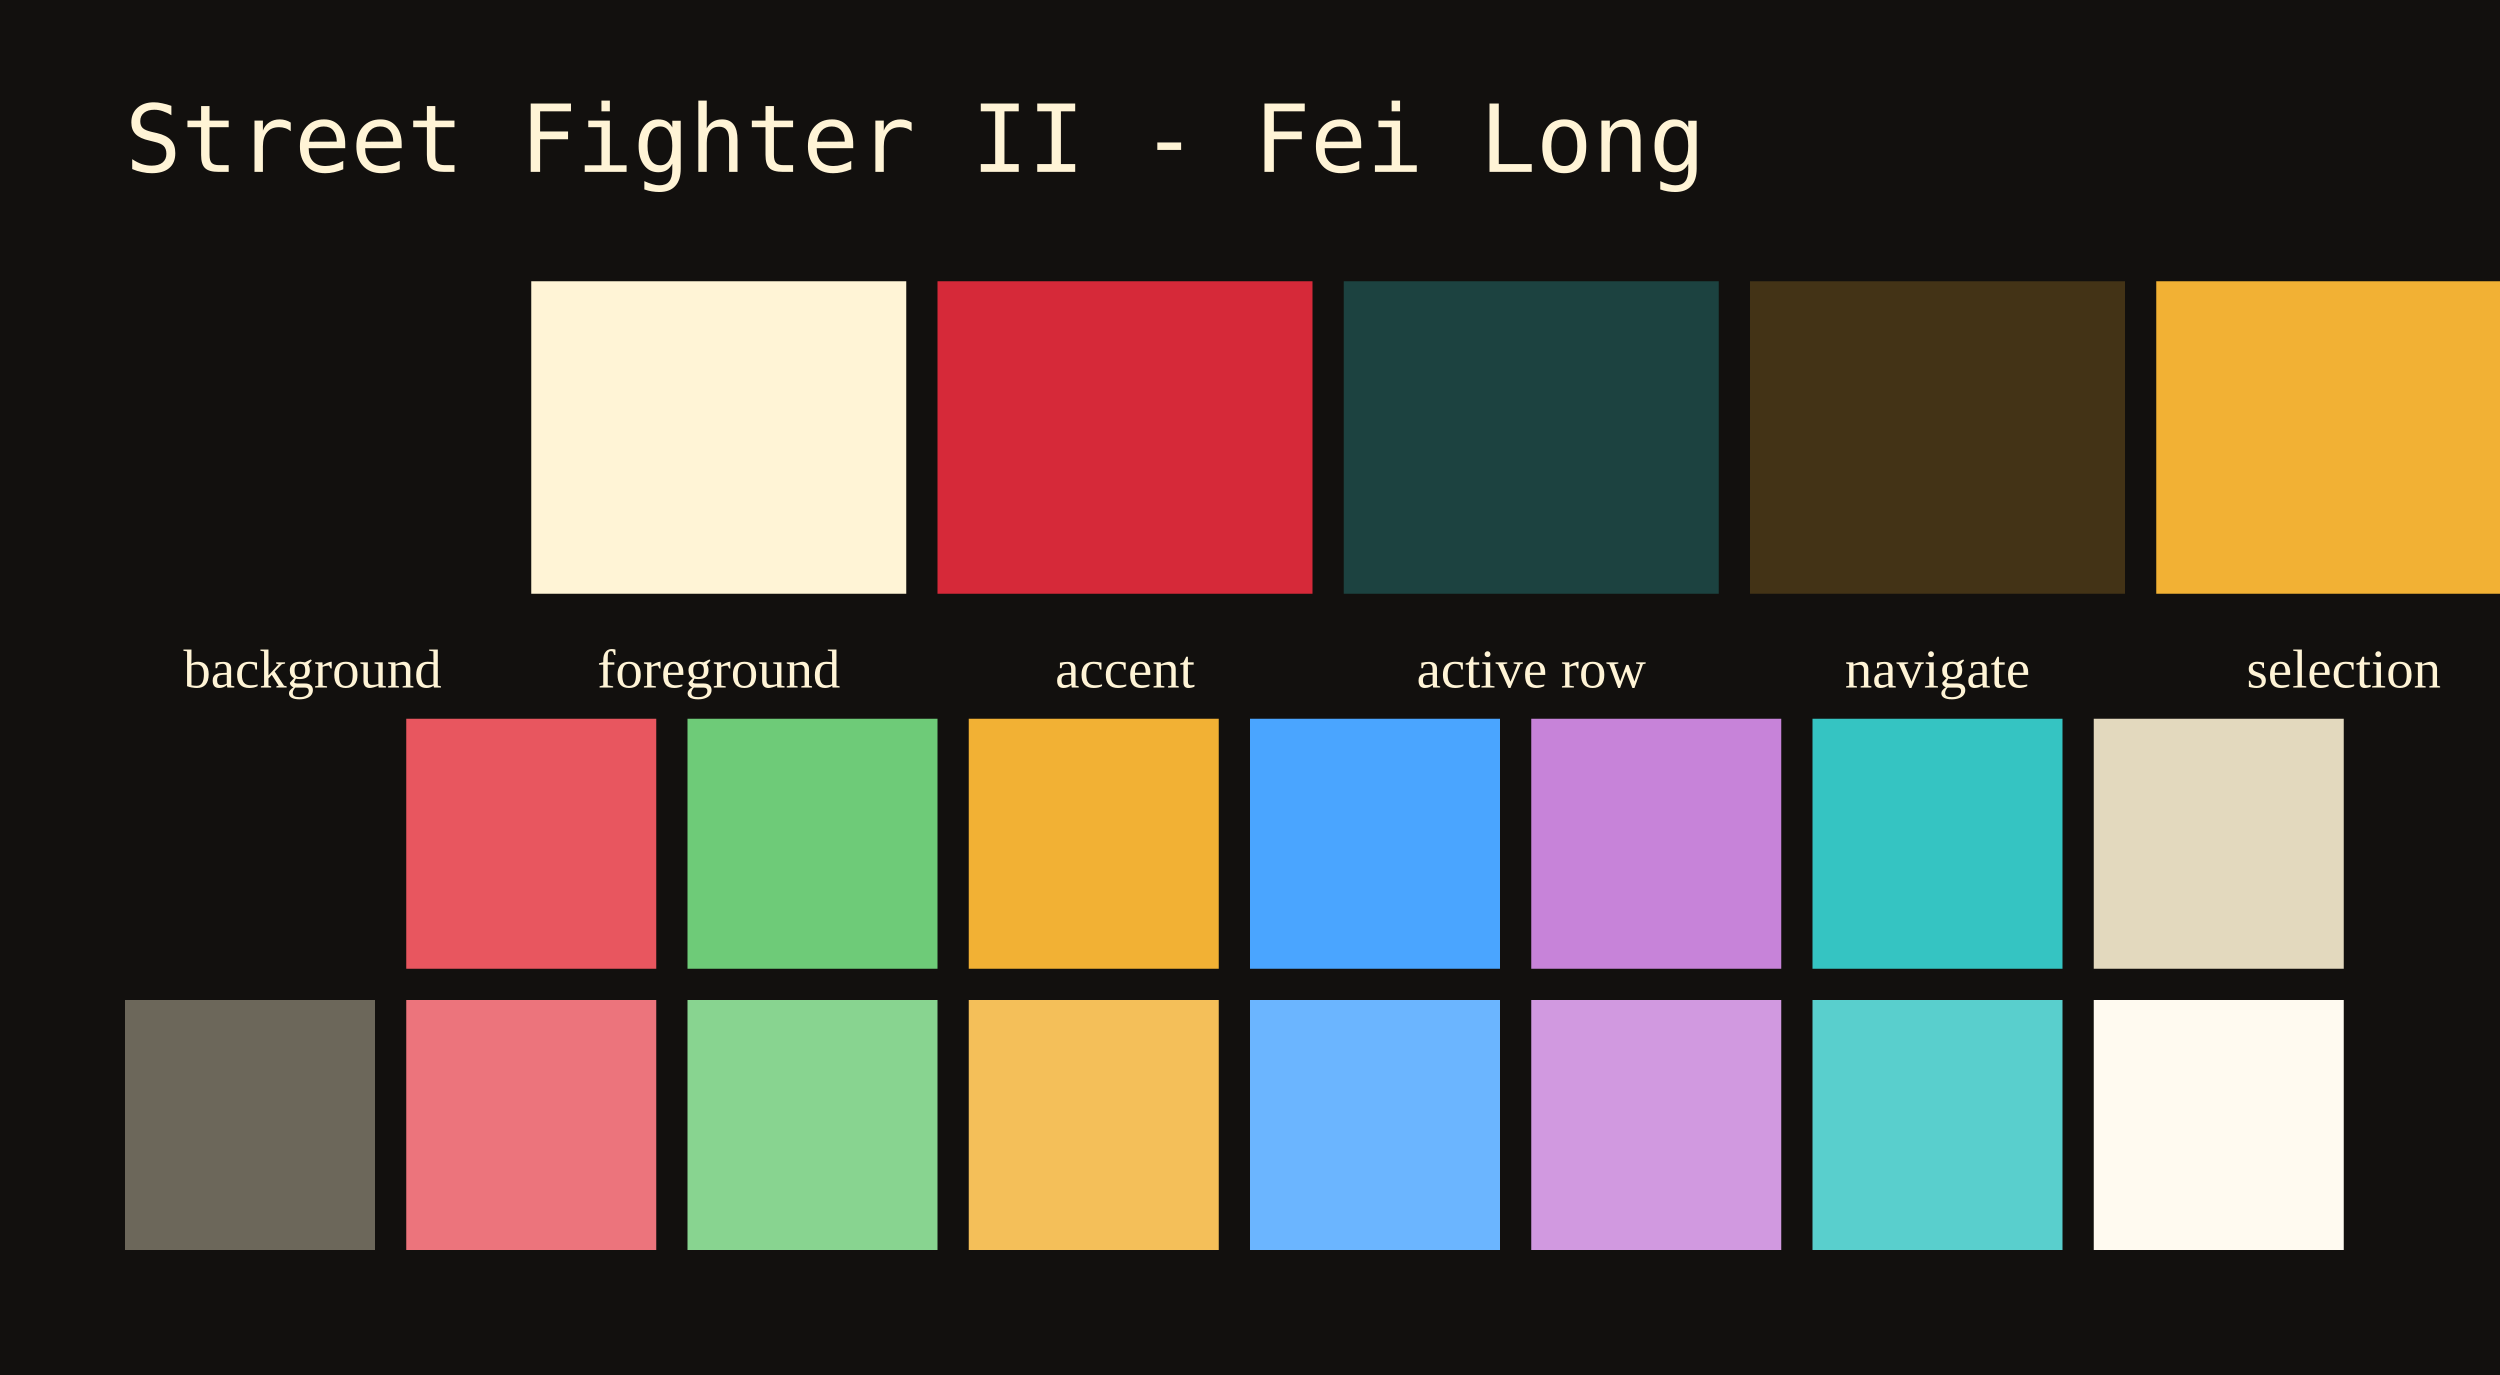
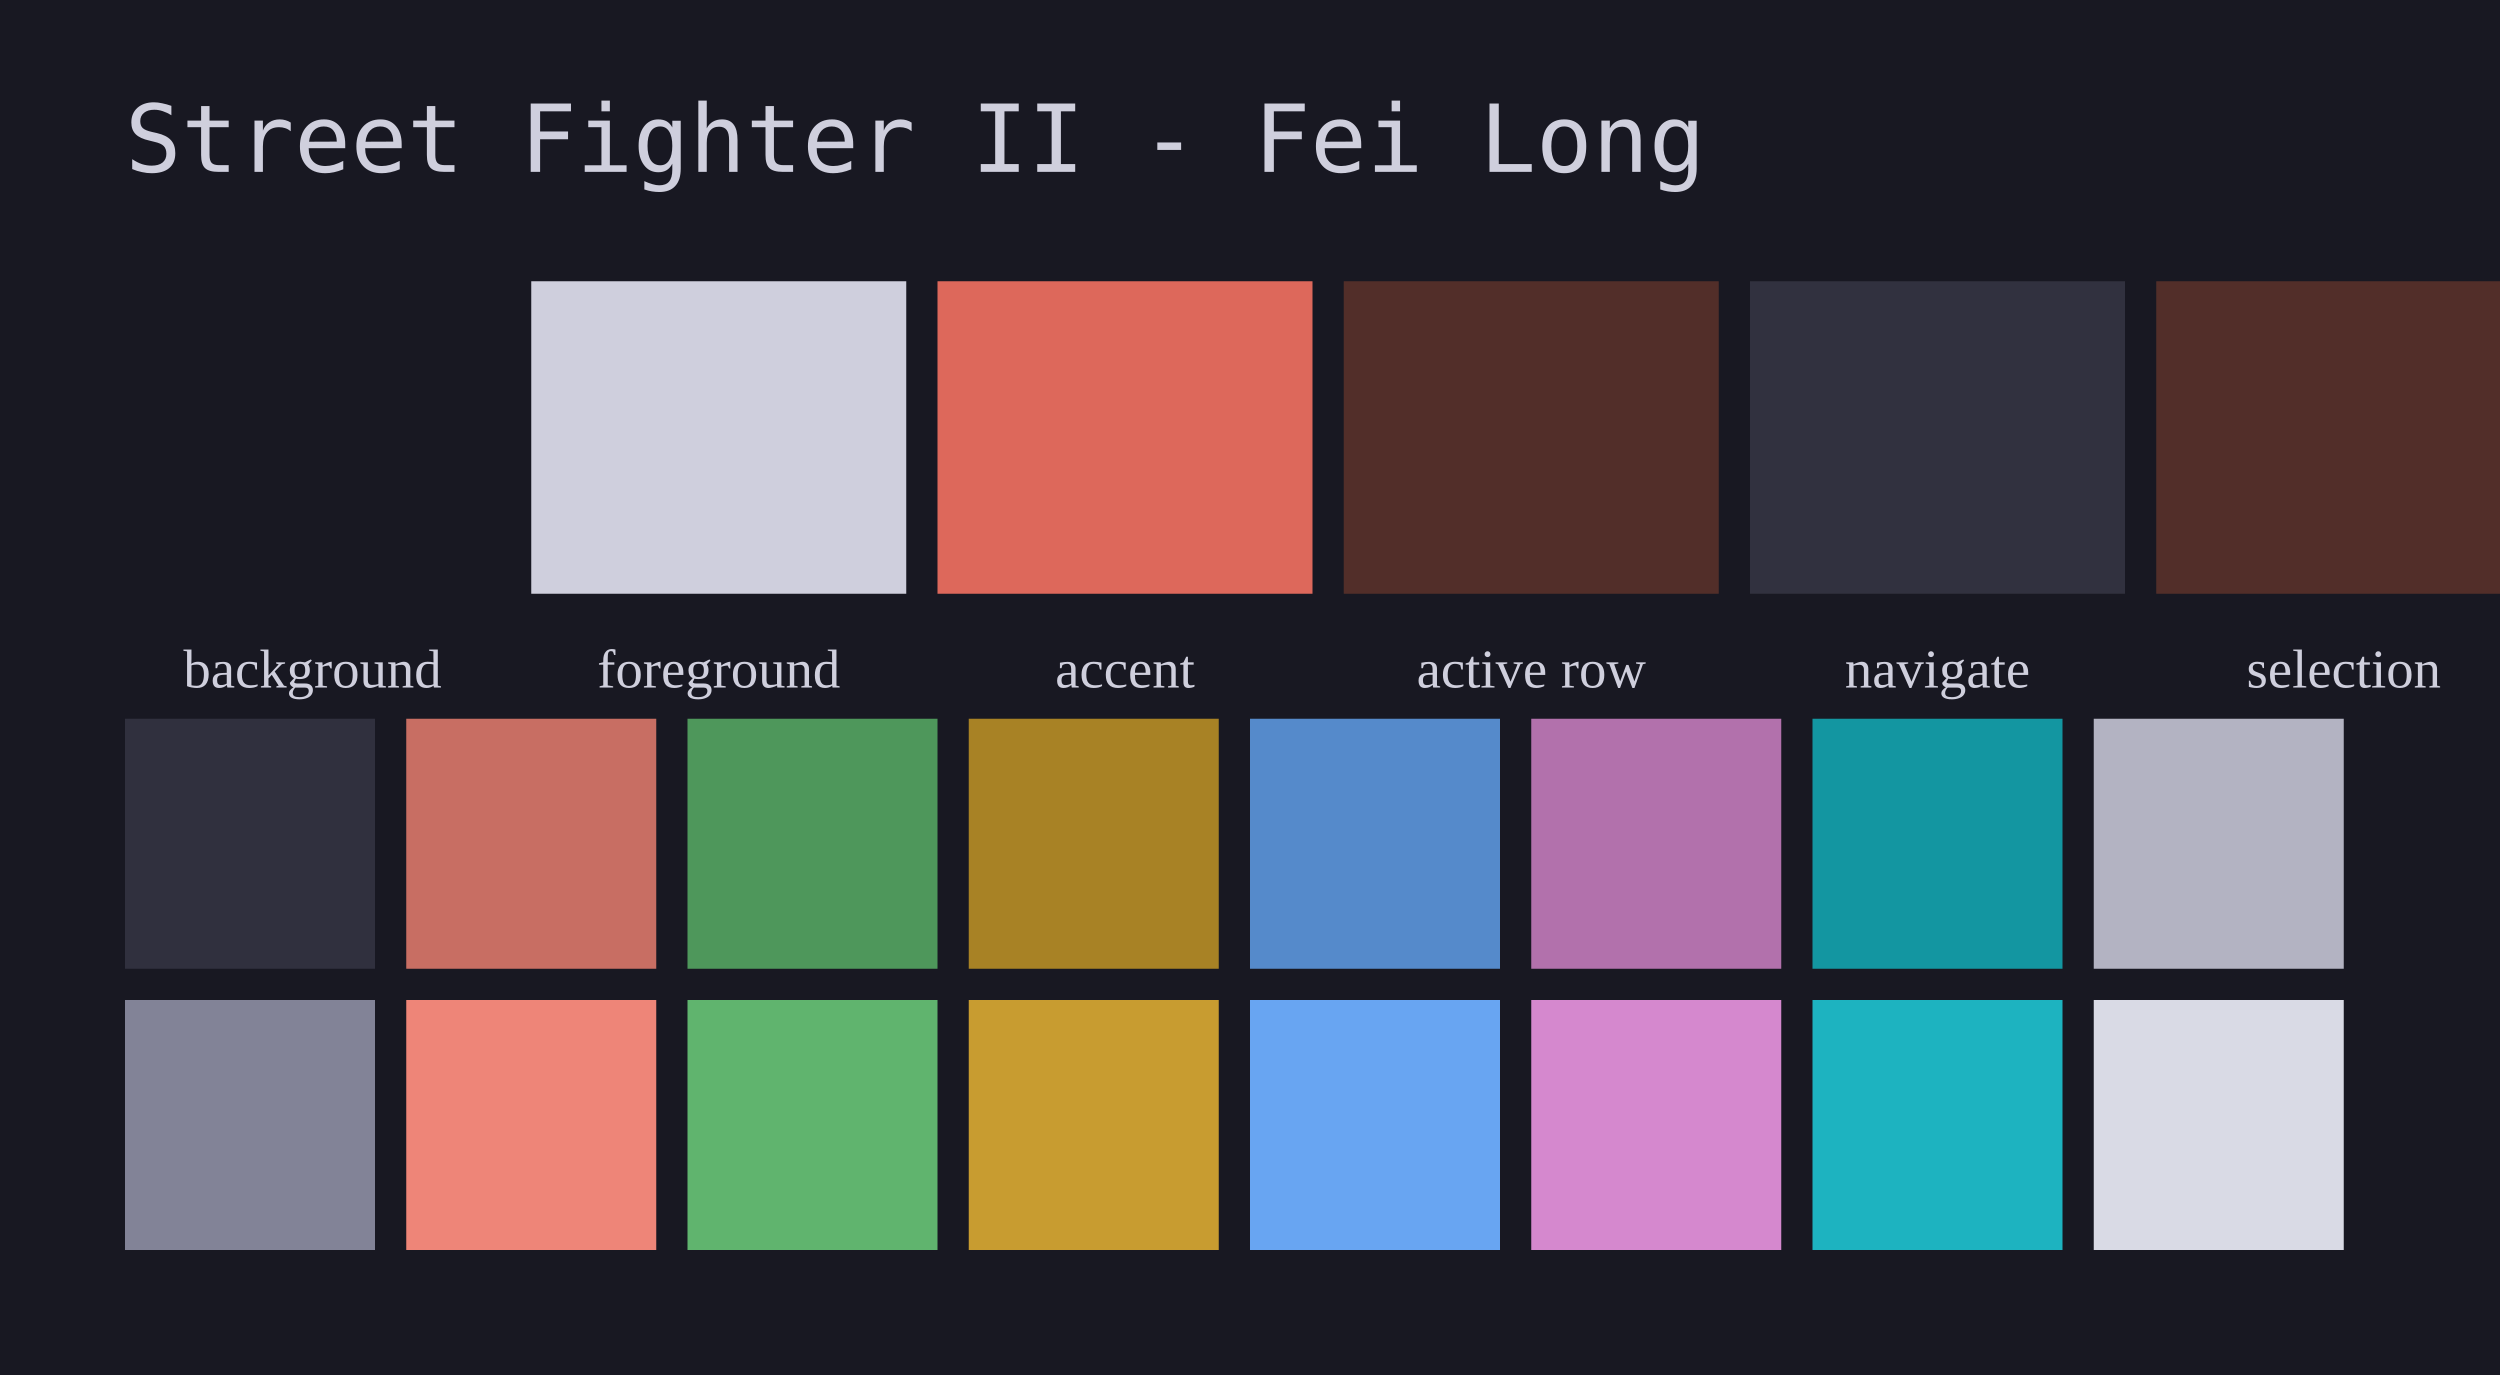
<svg xmlns="http://www.w3.org/2000/svg" width="320" height="176" viewBox="0 0 320 176">
-   <rect width="320" height="176" fill="#12100e" />
-   <text x="16" y="22" font-family="ui-monospace, monospace" font-size="12" fill="#fff4d6">Street Fighter II - Fei Long</text>
-   <rect x="16" y="36" width="48" height="40" fill="#12100e" />
-   <text x="40" y="88" text-anchor="middle" font-size="7" fill="#fff4d6">background</text>
-   <rect x="68" y="36" width="48" height="40" fill="#fff4d6" />
-   <text x="92" y="88" text-anchor="middle" font-size="7" fill="#fff4d6">foreground</text>
-   <rect x="120" y="36" width="48" height="40" fill="#d62939" />
-   <text x="144" y="88" text-anchor="middle" font-size="7" fill="#fff4d6">accent</text>
-   <rect x="172" y="36" width="48" height="40" fill="#1c4240" />
-   <text x="196" y="88" text-anchor="middle" font-size="7" fill="#fff4d6">active row</text>
-   <rect x="224" y="36" width="48" height="40" fill="#433316" />
-   <text x="248" y="88" text-anchor="middle" font-size="7" fill="#fff4d6">navigate</text>
-   <rect x="276" y="36" width="48" height="40" fill="#f2b134" />
-   <text x="300" y="88" text-anchor="middle" font-size="7" fill="#fff4d6">selection</text>
-   <rect x="16" y="92" width="32" height="32" fill="#12100e" />
-   <rect x="52" y="92" width="32" height="32" fill="#e8565f" />
-   <rect x="88" y="92" width="32" height="32" fill="#6ecb78" />
-   <rect x="124" y="92" width="32" height="32" fill="#f2b134" />
-   <rect x="160" y="92" width="32" height="32" fill="#4aa5ff" />
-   <rect x="196" y="92" width="32" height="32" fill="#c783d9" />
-   <rect x="232" y="92" width="32" height="32" fill="#35c4c2" />
-   <rect x="268" y="92" width="32" height="32" fill="#e3d9be" />
-   <rect x="16" y="128" width="32" height="32" fill="#6c675a" />
-   <rect x="52" y="128" width="32" height="32" fill="#ec747c" />
-   <rect x="88" y="128" width="32" height="32" fill="#88d490" />
-   <rect x="124" y="128" width="32" height="32" fill="#f4bf59" />
-   <rect x="160" y="128" width="32" height="32" fill="#6bb5ff" />
-   <rect x="196" y="128" width="32" height="32" fill="#d199e0" />
-   <rect x="232" y="128" width="32" height="32" fill="#59cfcd" />
-   <rect x="268" y="128" width="32" height="32" fill="#fffaf0" />
+   <rect width="320" height="176" fill="#181822" />
+   <text x="16" y="22" font-family="ui-monospace, monospace" font-size="12" fill="#cfcfdd">Street Fighter II - Fei Long</text>
+   <rect x="16" y="36" width="48" height="40" fill="#181822" />
+   <text x="40" y="88" text-anchor="middle" font-size="7" fill="#cfcfdd">background</text>
+   <rect x="68" y="36" width="48" height="40" fill="#cfcfdd" />
+   <text x="92" y="88" text-anchor="middle" font-size="7" fill="#cfcfdd">foreground</text>
+   <rect x="120" y="36" width="48" height="40" fill="#dd685b" />
+   <text x="144" y="88" text-anchor="middle" font-size="7" fill="#cfcfdd">accent</text>
+   <rect x="172" y="36" width="48" height="40" fill="#522e29" />
+   <text x="196" y="88" text-anchor="middle" font-size="7" fill="#cfcfdd">active row</text>
+   <rect x="224" y="36" width="48" height="40" fill="#31313f" />
+   <text x="248" y="88" text-anchor="middle" font-size="7" fill="#cfcfdd">navigate</text>
+   <rect x="276" y="36" width="48" height="40" fill="#522e29" />
+   <text x="300" y="88" text-anchor="middle" font-size="7" fill="#cfcfdd">selection</text>
+   <rect x="16" y="92" width="32" height="32" fill="#30303e" />
+   <rect x="52" y="92" width="32" height="32" fill="#c86e63" />
+   <rect x="88" y="92" width="32" height="32" fill="#4e975b" />
+   <rect x="124" y="92" width="32" height="32" fill="#a88225" />
+   <rect x="160" y="92" width="32" height="32" fill="#558acb" />
+   <rect x="196" y="92" width="32" height="32" fill="#b271ac" />
+   <rect x="232" y="92" width="32" height="32" fill="#1396a1" />
+   <rect x="268" y="92" width="32" height="32" fill="#b3b3c2" />
+   <rect x="16" y="128" width="32" height="32" fill="#828397" />
+   <rect x="52" y="128" width="32" height="32" fill="#ee8578" />
+   <rect x="88" y="128" width="32" height="32" fill="#60b46e" />
+   <rect x="124" y="128" width="32" height="32" fill="#c89c30" />
+   <rect x="160" y="128" width="32" height="32" fill="#68a5f2" />
+   <rect x="196" y="128" width="32" height="32" fill="#d588ce" />
+   <rect x="232" y="128" width="32" height="32" fill="#1db3c0" />
+   <rect x="268" y="128" width="32" height="32" fill="#d9dae5" />
</svg>
